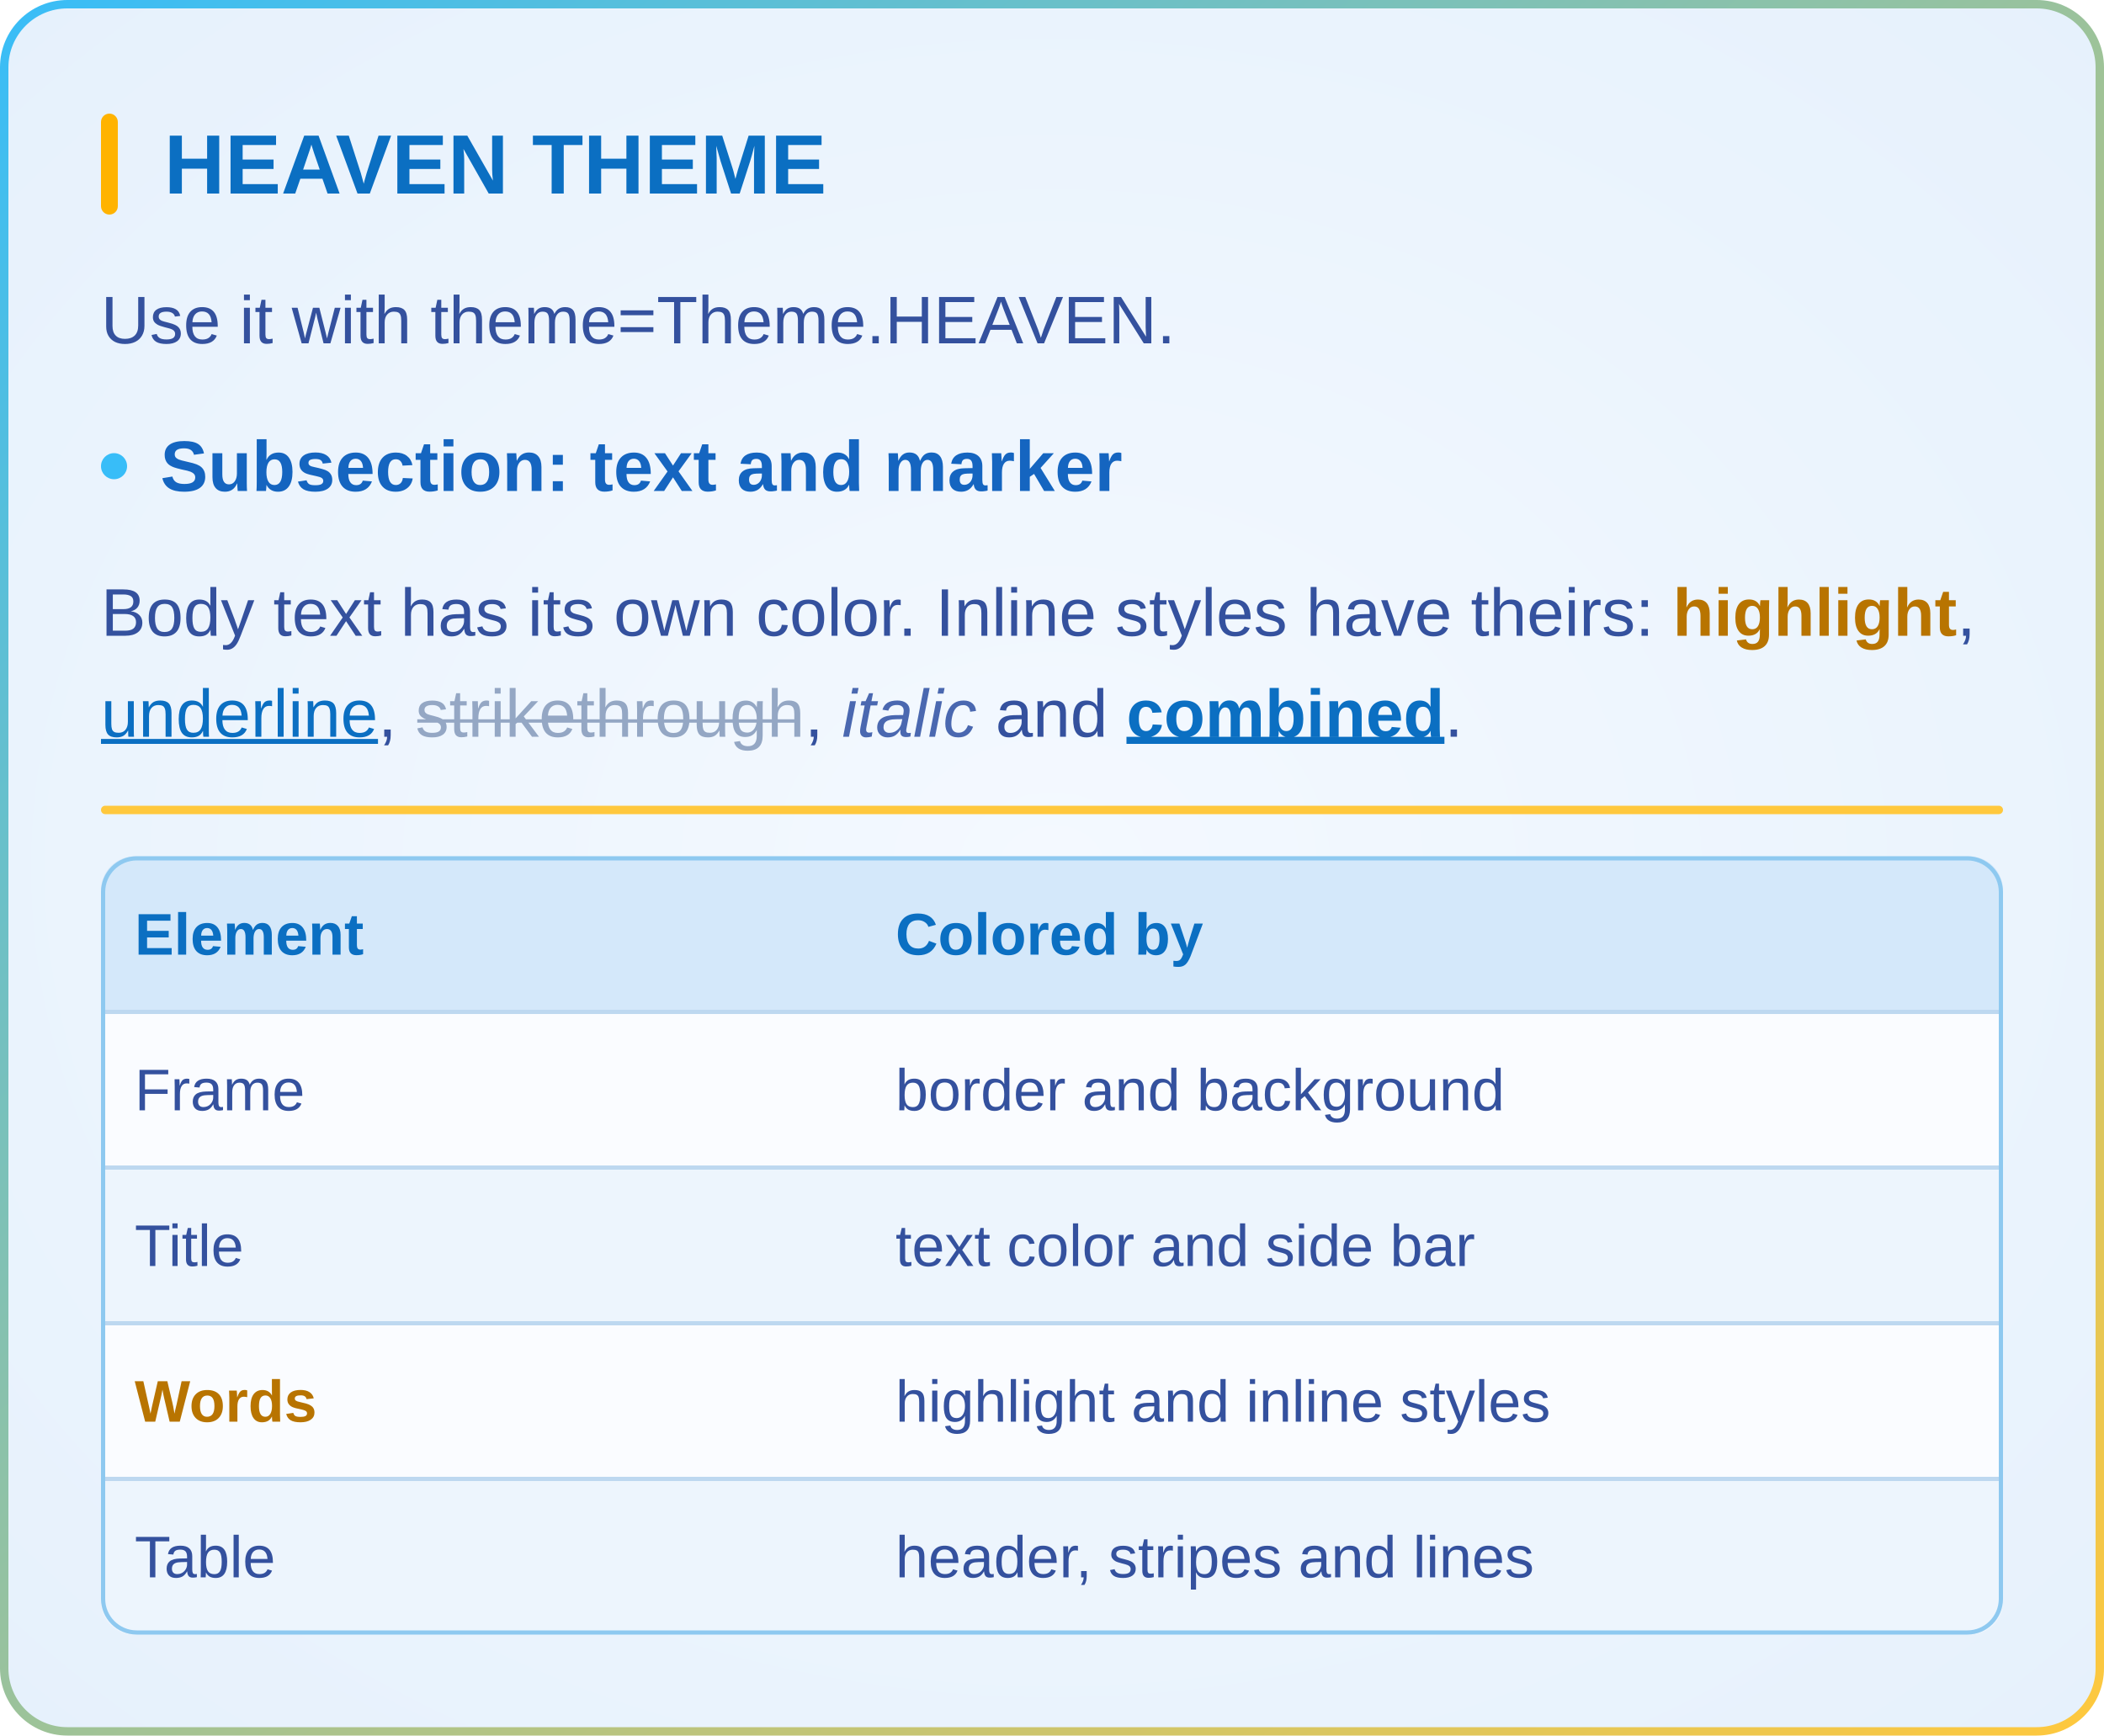
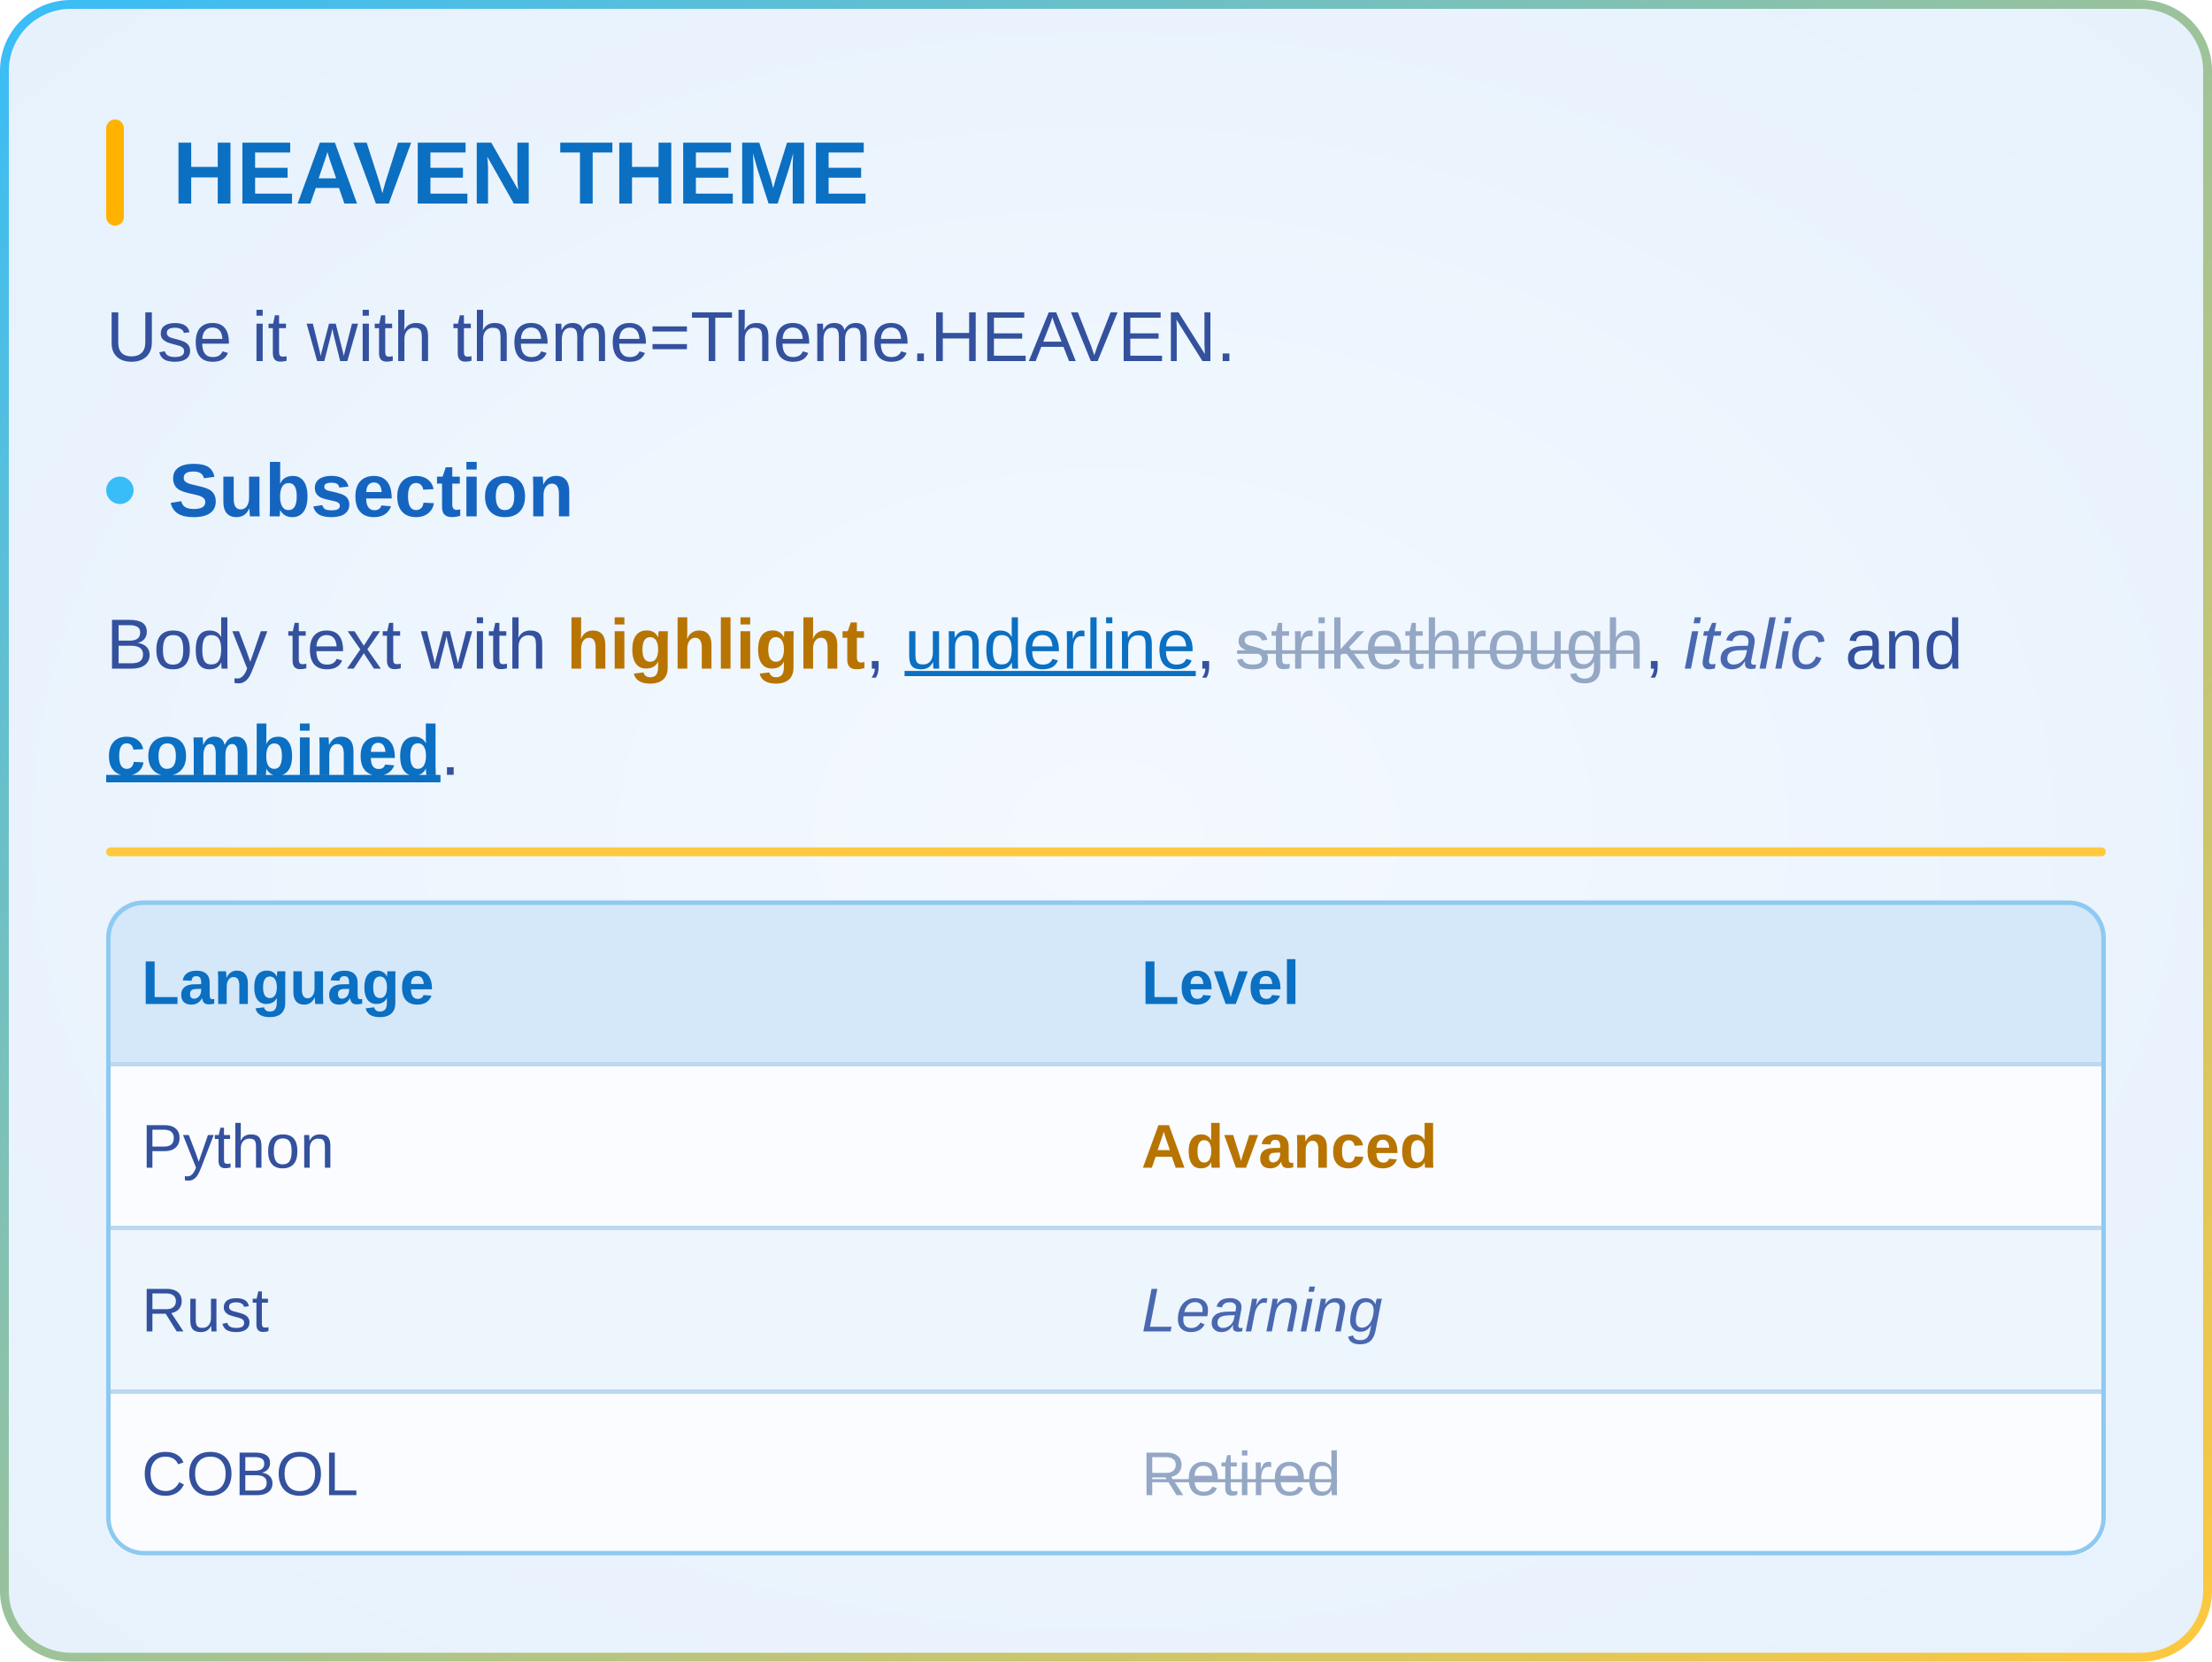
- <svg xmlns="http://www.w3.org/2000/svg" width="500" height="412.5" viewBox="0 0 500 412.5">
+ <svg xmlns="http://www.w3.org/2000/svg" width="500" height="375.5" viewBox="0 0 500 375.5">
  <style>
@keyframes dropin-b06b67fe {
0% { opacity: 0; transform: translate(0px, -40px) rotate(0deg) scale(1, 1); } 100% { opacity: 1; transform: translate(0px, 0px) rotate(0deg) scale(1, 1); }
}
.dropin-b06b67fe {
  animation: dropin-b06b67fe 0.8s cubic-bezier(0.22, 1, 0.36, 1) 0s 1 both;
  transform-box: fill-box;
  transform-origin: center;
}
@media (prefers-reduced-motion: reduce) {
  .dropin-b06b67fe { animation: none; }
}
</style>
  <g transform="translate(0 0)">
    <g class="dropin-b06b67fe">
      <defs>
        <radialGradient id="background" cx="0.5" cy="0.5" r="0.7">
          <stop offset="0" stop-color="#F4F9FF" />
          <stop offset="1" stop-color="#E6F1FC" />
        </radialGradient>
        <linearGradient id="border" x1="0" y1="0" x2="1" y2="1">
          <stop offset="0" stop-color="#38BDF8" />
          <stop offset="1" stop-color="#FFC83D" />
        </linearGradient>
      </defs>
-       <rect x="1" y="1" width="498" height="410.5" rx="15" fill="url(#background)" stroke="none" stroke-width="2" />
-       <rect x="1" y="1" width="498" height="410.5" rx="15" fill="none" stroke="url(#border)" stroke-width="2" />
+       <rect x="1" y="1" width="498" height="373.5" rx="15" fill="url(#background)" stroke="none" stroke-width="2" />
+       <rect x="1" y="1" width="498" height="373.5" rx="15" fill="none" stroke="url(#border)" stroke-width="2" />
      <g font-family="Arial, Helvetica, sans-serif">
        <rect x="24.0" y="27.0" width="4" height="24.0" rx="2" fill="#FFB300" />
        <text x="39.0" y="46.0" font-size="20" fill="#0B6FC2" font-weight="700">HEAVEN THEME</text>
        <text x="24.0" y="81.6" font-size="16" fill="#34519E">Use it with theme=Theme.HEAVEN.</text>
        <circle cx="27.1" cy="110.8" r="3.1" fill="#38BDF8" />
-         <text x="38.1" y="116.7" font-size="17" fill="#1565C0" font-weight="700">Subsection: text and marker</text>
-         <text x="24.0" y="151.1" font-size="16" fill="#34519E">Body text has its own color. Inline styles have theirs: <tspan fill="#B87400" font-weight="700">highlight</tspan>,</text>
+         <text x="38.1" y="116.7" font-size="17" fill="#1565C0" font-weight="700">Subsection</text>
+         <text x="24.0" y="151.1" font-size="16" fill="#34519E">Body text with <tspan fill="#B87400" font-weight="700">highlight</tspan>, <tspan fill="#0B6FC2" text-decoration="underline">underline</tspan>, <tspan fill="#94A7C4" text-decoration="line-through">strikethrough</tspan>, <tspan fill="#4A68B0" font-style="italic">italic</tspan> and</text>
        <text x="24.0" y="175.1" font-size="16" fill="#34519E">
-           <tspan fill="#0B6FC2" text-decoration="underline">underline</tspan>, <tspan fill="#94A7C4" text-decoration="line-through">strikethrough</tspan>, <tspan fill="#4A68B0" font-style="italic">italic</tspan> and <tspan fill="#0B6FC2" font-weight="700" text-decoration="underline">combined</tspan>.</text>
+           <tspan fill="#0B6FC2" font-weight="700" text-decoration="underline">combined</tspan>.</text>
        <rect x="24.0" y="191.5" width="452.0" height="2" rx="1" fill="#FFC83D" />
        <clipPath id="table-clip-24-204">
-           <rect x="24.0" y="203.5" width="452.0" height="185.0" rx="8" />
+           <rect x="24.0" y="203.5" width="452.0" height="148.0" rx="8" />
        </clipPath>
        <g clip-path="url(#table-clip-24-204)">
-           <rect x="24.0" y="203.5" width="452.0" height="185.0" fill="#FAFCFF" />
+           <rect x="24.0" y="203.5" width="452.0" height="148.0" fill="#FAFCFF" />
          <rect x="24.0" y="203.5" width="452.0" height="37.0" fill="#D4E8FA" />
          <rect x="24.0" y="277.5" width="452.0" height="37.0" fill="#EDF5FD" />
-           <rect x="24.0" y="351.5" width="452.0" height="37.0" fill="#EDF5FD" />
        </g>
        <line x1="24.0" y1="240.5" x2="476.0" y2="240.5" stroke="#BDD8F0" stroke-width="1" />
        <line x1="24.0" y1="277.5" x2="476.0" y2="277.5" stroke="#BDD8F0" stroke-width="1" />
        <line x1="24.0" y1="314.5" x2="476.0" y2="314.5" stroke="#BDD8F0" stroke-width="1" />
-         <line x1="24.0" y1="351.5" x2="476.0" y2="351.5" stroke="#BDD8F0" stroke-width="1" />
-         <text x="32.0" y="226.9" font-size="14" fill="#0B6FC2" font-weight="700">Element</text>
-         <text x="212.8" y="226.9" font-size="14" fill="#0B6FC2" font-weight="700">Colored by</text>
-         <text x="32.0" y="263.9" font-size="14" fill="#34519E">Frame</text>
-         <text x="212.8" y="263.9" font-size="14" fill="#34519E">border and background</text>
-         <text x="32.0" y="300.9" font-size="14" fill="#34519E">Title</text>
-         <text x="212.8" y="300.9" font-size="14" fill="#34519E">text color and side bar</text>
-         <text x="32.0" y="337.9" font-size="14" fill="#34519E">
-           <tspan fill="#B87400" font-weight="700">Words</tspan>
+         <text x="32.0" y="226.9" font-size="14" fill="#0B6FC2" font-weight="700">Language</text>
+         <text x="258.0" y="226.9" font-size="14" fill="#0B6FC2" font-weight="700">Level</text>
+         <text x="32.0" y="263.9" font-size="14" fill="#34519E">Python</text>
+         <text x="258.0" y="263.9" font-size="14" fill="#34519E">
+           <tspan fill="#B87400" font-weight="700">Advanced</tspan>
        </text>
-         <text x="212.8" y="337.9" font-size="14" fill="#34519E">highlight and inline styles</text>
-         <text x="32.0" y="374.9" font-size="14" fill="#34519E">Table</text>
-         <text x="212.8" y="374.9" font-size="14" fill="#34519E">header, stripes and lines</text>
-         <rect x="24.5" y="204.0" width="451.0" height="184.0" rx="8" fill="none" stroke="#8EC9F0" stroke-width="1" />
+         <text x="32.0" y="300.9" font-size="14" fill="#34519E">Rust</text>
+         <text x="258.0" y="300.9" font-size="14" fill="#34519E">
+           <tspan fill="#4A68B0" font-style="italic">Learning</tspan>
+         </text>
+         <text x="32.0" y="337.9" font-size="14" fill="#34519E">COBOL</text>
+         <text x="258.0" y="337.9" font-size="14" fill="#34519E">
+           <tspan fill="#94A7C4" text-decoration="line-through">Retired</tspan>
+         </text>
+         <rect x="24.5" y="204.0" width="451.0" height="147.0" rx="8" fill="none" stroke="#8EC9F0" stroke-width="1" />
      </g>
    </g>
  </g>
</svg>
